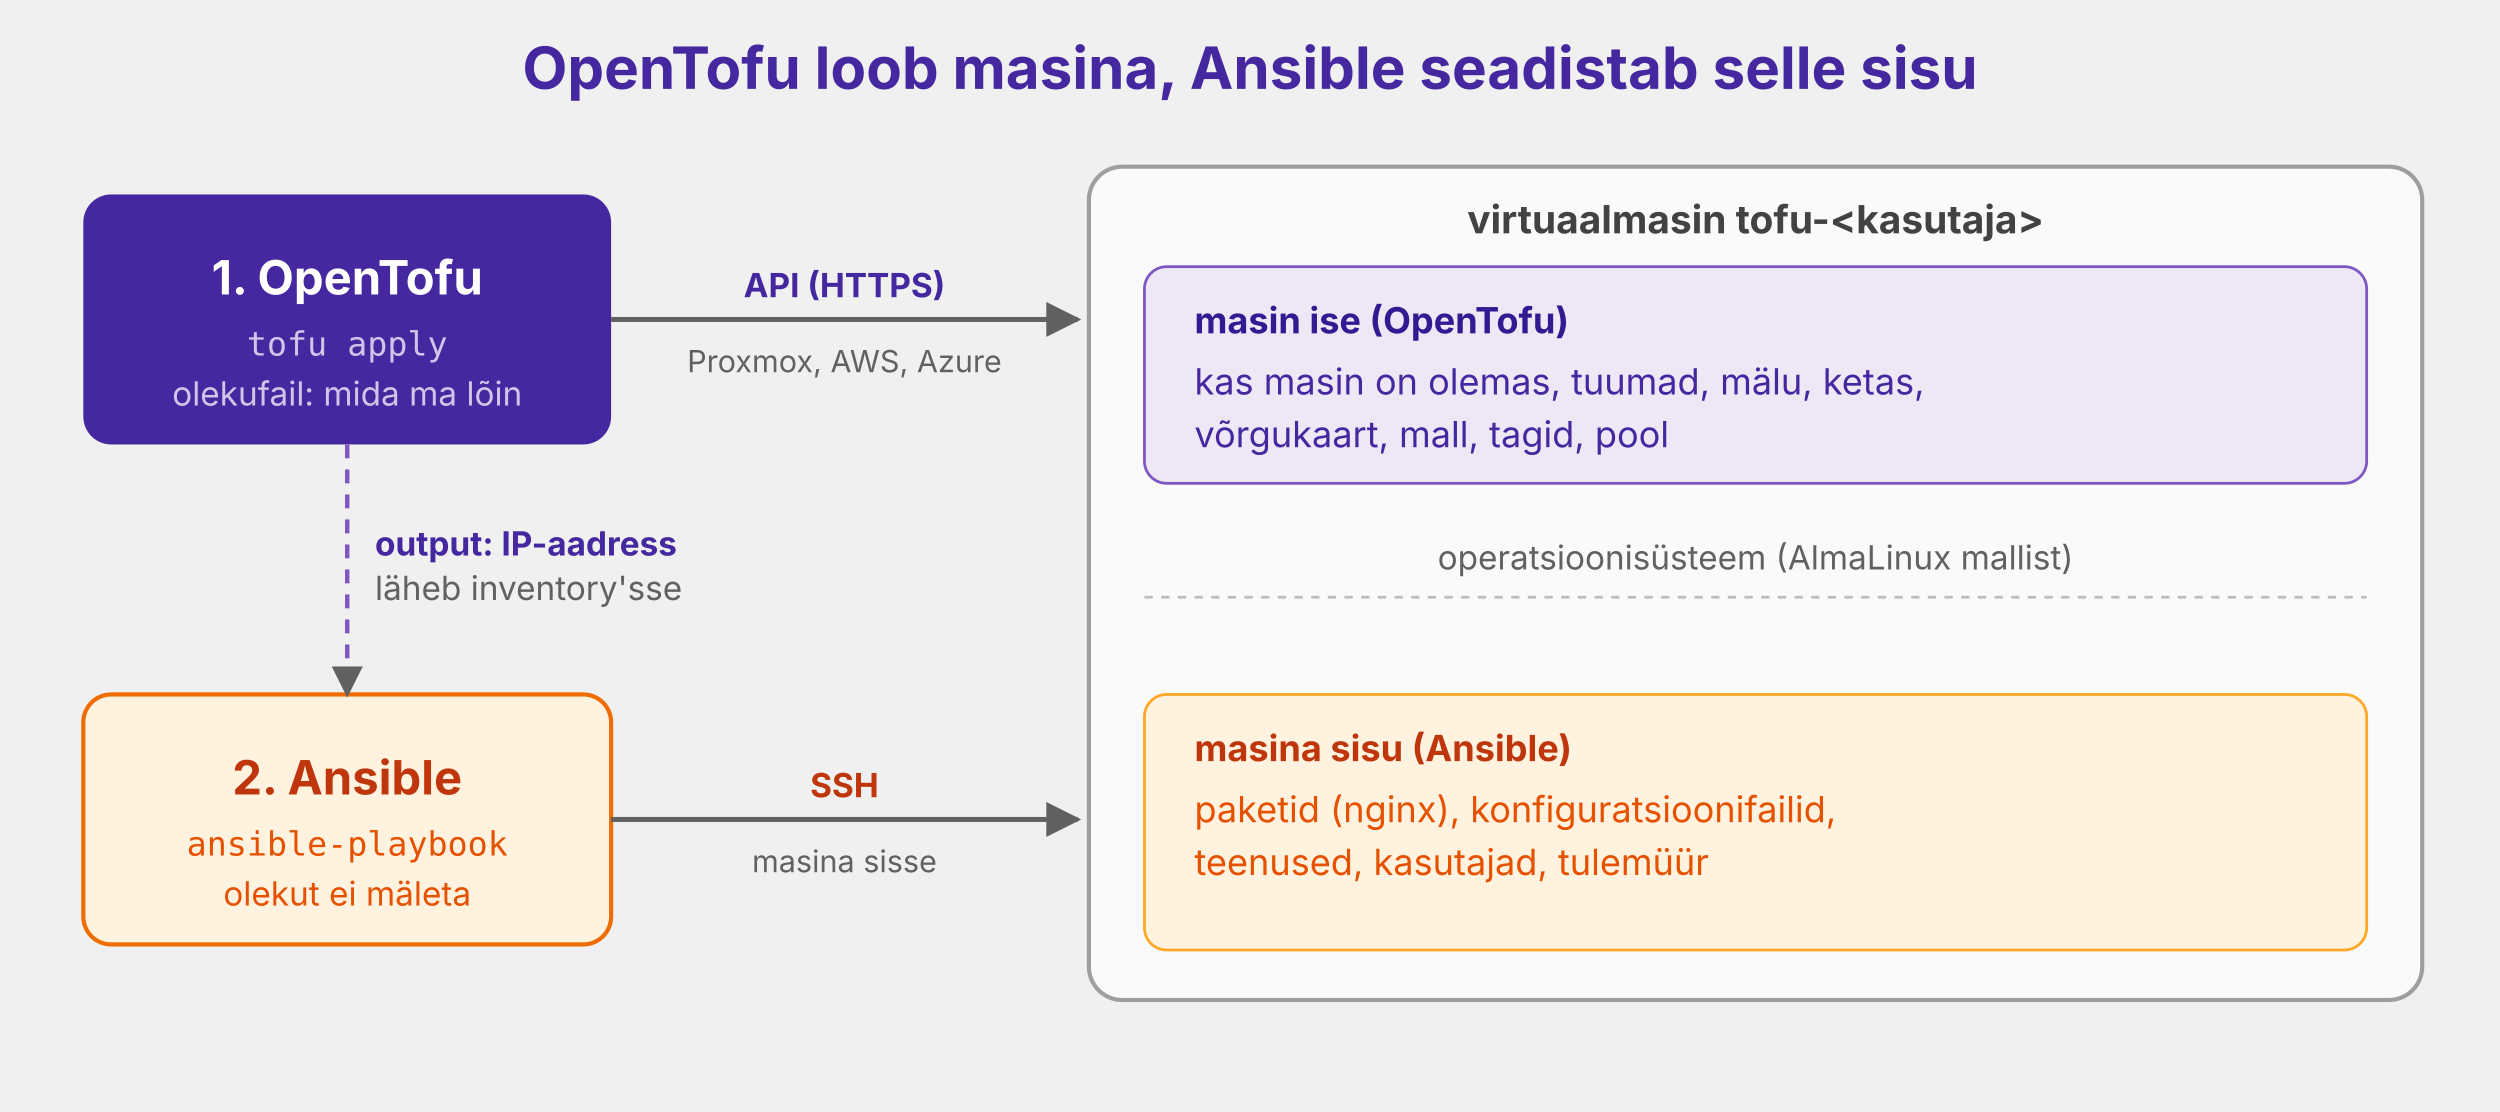
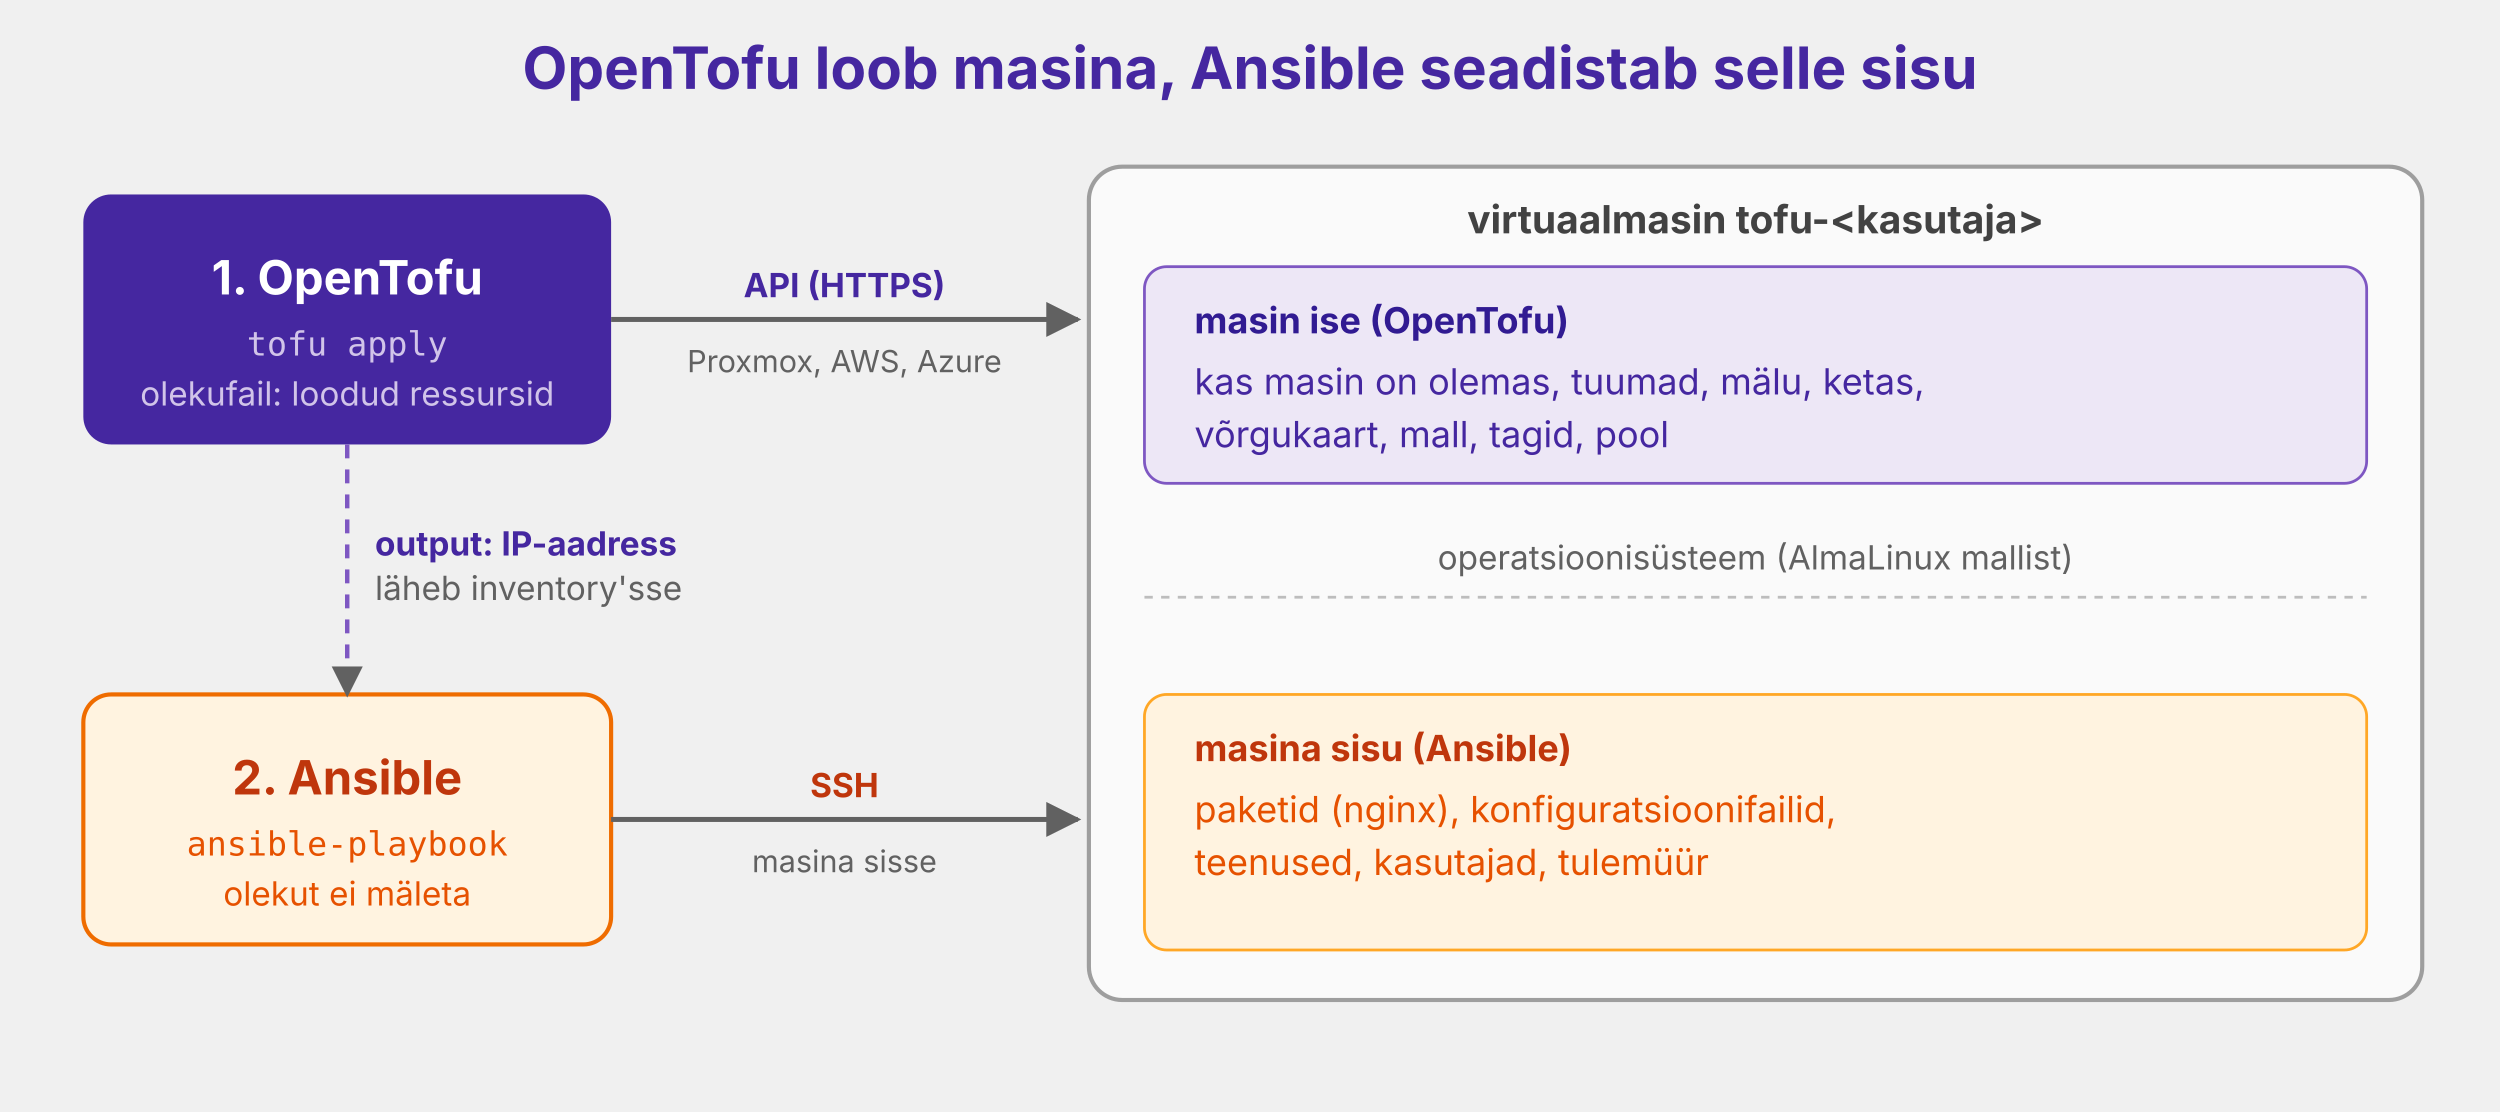
<svg xmlns="http://www.w3.org/2000/svg" viewBox="0 0 900 400" font-family="Inter, -apple-system, sans-serif">
  <defs>
    <marker id="a" viewBox="0 0 10 10" refX="9" refY="5" markerWidth="7" markerHeight="7" orient="auto">
      <path d="M0,0 L10,5 L0,10 z" fill="#616161" />
    </marker>
  </defs>
  <text x="450" y="32" text-anchor="middle" font-size="21" font-weight="700" fill="#4527a0">OpenTofu loob masina, Ansible seadistab selle sisu</text>
  <rect x="30" y="70" width="190" height="90" rx="10" fill="#4527a0" />
  <text x="125" y="106" text-anchor="middle" font-size="17" font-weight="700" fill="#fff">1. OpenTofu</text>
  <text x="125" y="128" text-anchor="middle" font-size="12" fill="#d1c4e9" font-family="ui-monospace, Menlo, monospace">tofu apply</text>
-   <text x="125" y="146" text-anchor="middle" font-size="12" fill="#d1c4e9">olekufail: mida ma lõin</text>
+   <text x="125" y="146" text-anchor="middle" font-size="12" fill="#d1c4e9">olekufail: loodud ressursid</text>
  <rect x="30" y="250" width="190" height="90" rx="10" fill="#fff3e0" stroke="#ef6c00" stroke-width="1.5" />
  <text x="125" y="286" text-anchor="middle" font-size="17" font-weight="700" fill="#bf360c">2. Ansible</text>
  <text x="125" y="308" text-anchor="middle" font-size="12" fill="#e65100" font-family="ui-monospace, Menlo, monospace">ansible-playbook</text>
  <text x="125" y="326" text-anchor="middle" font-size="12" fill="#e65100">olekut ei mäleta</text>
  <line x1="220" y1="115" x2="388" y2="115" stroke="#616161" stroke-width="1.8" marker-end="url(#a)" />
  <text x="304" y="107" text-anchor="middle" font-size="12" fill="#4527a0" font-weight="700">API (HTTPS)</text>
  <text x="304" y="134" text-anchor="middle" font-size="11" fill="#616161">Proxmox, AWS, Azure</text>
  <line x1="220" y1="295" x2="388" y2="295" stroke="#616161" stroke-width="1.8" marker-end="url(#a)" />
  <text x="304" y="287" text-anchor="middle" font-size="12" fill="#bf360c" font-weight="700">SSH</text>
  <text x="304" y="314" text-anchor="middle" font-size="11" fill="#616161">masina sisse</text>
  <path d="M125 160 L125 250" stroke="#7e57c2" stroke-width="1.6" stroke-dasharray="5 4" fill="none" marker-end="url(#a)" />
  <text x="135" y="200" font-size="12" fill="#4527a0" font-weight="700">output: IP-aadress</text>
  <text x="135" y="216" font-size="12" fill="#616161">läheb inventory'sse</text>
  <rect x="392" y="60" width="480" height="300" rx="12" fill="#fafafa" stroke="#9e9e9e" stroke-width="1.5" />
  <text x="632" y="84" text-anchor="middle" font-size="14" font-weight="700" fill="#424242">virtuaalmasin tofu-&lt;kasutaja&gt;</text>
  <rect x="412" y="96" width="440" height="78" rx="8" fill="#ede7f6" stroke="#7e57c2" />
  <text x="430" y="120" font-size="13" font-weight="700" fill="#311b92">masin ise (OpenTofu)</text>
  <text x="430" y="142" font-size="13" fill="#4527a0">kas masin on olemas, tuumad, mälu, ketas,</text>
  <text x="430" y="161" font-size="13" fill="#4527a0">võrgukaart, mall, tagid, pool</text>
  <rect x="412" y="250" width="440" height="92" rx="8" fill="#fff3e0" stroke="#ffa726" />
  <text x="430" y="274" font-size="13" font-weight="700" fill="#bf360c">masina sisu (Ansible)</text>
  <text x="430" y="296" font-size="13" fill="#e65100">paketid (nginx), konfiguratsioonifailid,</text>
  <text x="430" y="315" font-size="13" fill="#e65100">teenused, kasutajad, tulemüür</text>
  <text x="632" y="205" text-anchor="middle" font-size="12" fill="#616161">operatsioonisüsteem (AlmaLinux mallist)</text>
  <line x1="412" y1="215" x2="852" y2="215" stroke="#bdbdbd" stroke-dasharray="3 3" />
</svg>
